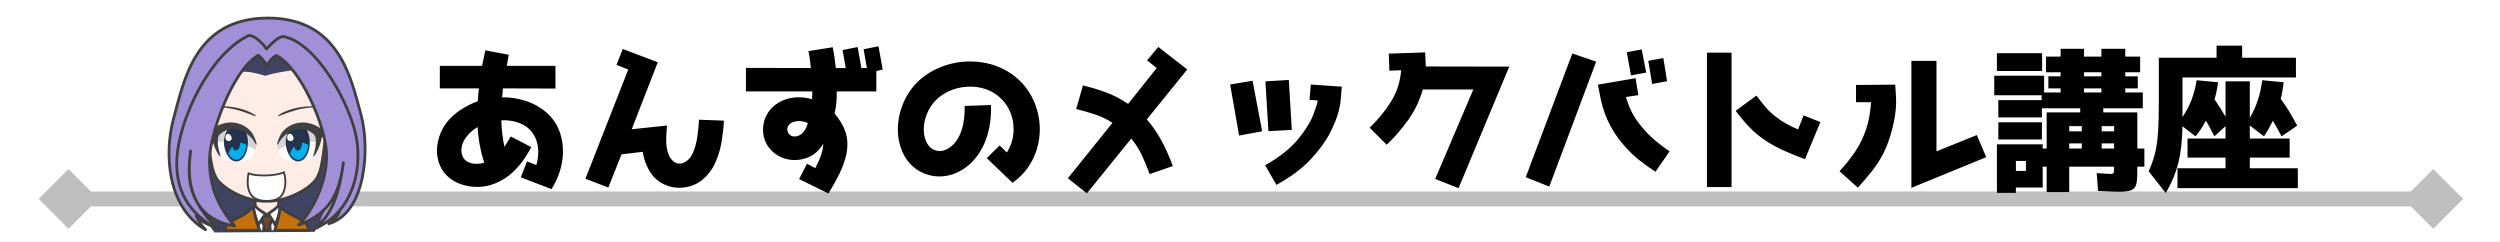
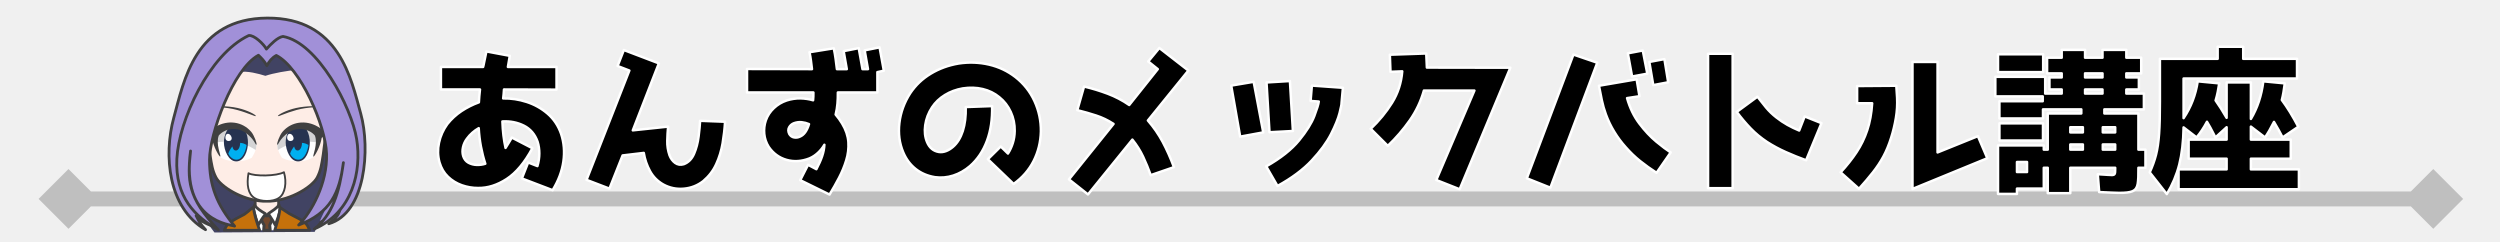
<svg xmlns="http://www.w3.org/2000/svg" width="1150" height="111" xml:space="preserve" overflow="hidden">
  <g transform="translate(-729 -2473)">
-     <rect x="729" y="2473" width="1150" height="111" fill="#FFFFFF" />
    <path d="M760.5 2561.06 1848.3 2561.06 1848.3 2567.94 760.5 2567.94ZM760.5 2578.25 746.75 2564.5 760.5 2550.75 774.25 2564.5ZM1848.3 2550.75 1862.05 2564.5 1848.3 2578.25 1834.55 2564.5Z" fill="#BFBFBF" />
-     <path d="M1656.31 2547.02 1656.31 2551.64 1660.93 2551.64 1660.93 2547.02ZM1695.78 2538.95 1695.78 2541.33 1701.49 2541.33 1701.49 2538.95ZM1680.84 2538.95 1680.84 2541.33 1686.62 2541.33 1686.62 2538.95ZM948.712 2531.46C947.694 2532.04 946.72 2532.73 945.791 2533.55 944.861 2534.36 944.031 2535.27 943.299 2536.28 942.418 2537.44 941.813 2538.74 941.483 2540.18 941.153 2541.62 941.18 2542.99 941.564 2544.29 942.013 2545.69 942.818 2546.71 943.98 2547.35 945.142 2547.98 946.427 2548.32 947.837 2548.36 949.247 2548.39 950.549 2548.21 951.741 2547.82 950.907 2545.28 950.231 2542.62 949.713 2539.85 949.194 2537.08 948.861 2534.28 948.712 2531.46ZM1695.78 2531.03 1695.78 2533.4 1701.49 2533.4 1701.49 2531.03ZM1680.84 2531.03 1680.84 2533.4 1686.62 2533.4 1686.62 2531.03ZM1648.23 2529.23 1668.28 2529.23 1668.28 2537.15 1648.23 2537.15ZM1097.32 2528.72C1096.13 2528.59 1094.95 2528.74 1093.78 2529.15 1092.79 2529.51 1092.03 2530.15 1091.5 2531.08 1090.98 2532.01 1091.02 2533.05 1091.61 2534.2 1092.15 2535.05 1092.88 2535.56 1093.79 2535.72 1094.7 2535.88 1095.59 2535.76 1096.45 2535.35 1097.39 2534.96 1098.21 2534.29 1098.9 2533.33 1099.59 2532.38 1100.17 2531.13 1100.64 2529.59 1099.62 2529.14 1098.51 2528.85 1097.32 2528.72ZM1536.93 2516.98C1538.2 2518.65 1539.52 2520.31 1540.88 2521.95 1542.24 2523.59 1543.81 2525.1 1545.59 2526.49 1547.22 2527.78 1548.92 2528.92 1550.69 2529.92 1552.47 2530.91 1554.28 2531.79 1556.12 2532.54L1558.65 2526.06 1566.37 2529.15 1559.3 2546.22C1556.08 2545.05 1552.96 2543.79 1549.94 2542.44 1546.91 2541.09 1544.04 2539.54 1541.33 2537.8 1538.52 2535.93 1536 2533.85 1533.8 2531.56 1531.59 2529.27 1529.46 2526.74 1527.4 2523.97ZM1687.63 2513.66 1687.63 2515.54 1695.65 2515.54 1695.64 2513.66ZM1600.8 2511.94 1601.16 2517.48C1601.32 2520.56 1601.13 2523.66 1600.6 2526.78 1600.07 2529.89 1599.35 2532.92 1598.42 2535.85 1597.4 2539.12 1596.2 2542.01 1594.84 2544.52 1593.48 2547.03 1591.88 2549.45 1590.05 2551.77 1588.21 2554.1 1586.07 2556.62 1583.63 2559.33L1575.19 2551.77C1578.01 2548.71 1580.45 2545.63 1582.51 2542.53 1584.57 2539.42 1586.21 2536.05 1587.42 2532.42 1588.64 2528.78 1589.4 2524.65 1589.69 2520L1582.77 2520 1582.77 2512.08ZM1331.96 2511.87 1346.24 2512.88 1345.59 2520.08C1345.65 2520.41 1345.35 2521.87 1344.71 2524.46 1344.06 2527.05 1342.75 2530.28 1340.78 2534.17 1338.8 2538.05 1335.84 2542.1 1331.89 2546.32 1327.95 2550.54 1322.7 2554.45 1316.15 2558.04L1310.96 2549.03C1317.59 2545.28 1322.61 2541.3 1326.05 2537.11 1329.48 2532.92 1331.83 2529.17 1333.09 2525.86 1334.34 2522.55 1335.03 2520.33 1335.13 2519.21L1331.38 2518.93ZM1305.18 2510.14 1309.59 2533.4 1298.98 2535.35 1294.86 2511.87ZM1321.86 2509.78 1323.23 2532.76 1312.47 2533.33 1311.1 2510.43ZM1481.35 2508.98 1482.65 2516.76 1476.95 2517.63C1478.2 2522.09 1480.08 2525.99 1482.6 2529.33 1485.12 2532.66 1487.72 2535.43 1490.4 2537.65 1493.08 2539.86 1495.29 2541.52 1497.01 2542.62L1490.52 2551.99C1487.82 2550.25 1485.3 2548.45 1482.96 2546.58 1480.62 2544.7 1478.42 2542.59 1476.37 2540.25 1474.38 2538.04 1472.61 2535.66 1471.06 2533.11 1469.51 2530.57 1468.22 2527.9 1467.21 2525.12 1466.43 2522.99 1465.81 2520.83 1465.35 2518.64 1464.88 2516.44 1464.44 2514.21 1464.03 2511.94ZM1695.65 2506.24 1687.63 2506.24 1687.63 2508.12 1695.65 2508.12ZM1176.58 2501.3C1178.91 2501.39 1181.21 2501.69 1183.48 2502.22 1188.01 2503.28 1192.06 2505.2 1195.62 2507.98 1199.43 2510.96 1202.34 2514.64 1204.36 2519.02 1206.37 2523.39 1207.36 2528.04 1207.31 2532.98 1207.18 2537.89 1206.06 2542.43 1203.93 2546.61 1201.79 2550.78 1198.74 2554.28 1194.76 2557.1L1182.92 2545.73 1188.84 2539.89 1192.16 2543.13C1193.1 2541.66 1193.85 2540.05 1194.39 2538.32 1194.93 2536.6 1195.22 2534.74 1195.26 2532.76 1195.31 2529.65 1194.71 2526.73 1193.46 2524.01 1192.21 2521.28 1190.45 2519.01 1188.19 2517.2 1185.99 2515.39 1183.45 2514.14 1180.56 2513.45 1177.67 2512.76 1174.61 2512.67 1171.37 2513.16 1168.34 2513.68 1165.6 2514.7 1163.16 2516.2 1160.71 2517.7 1158.73 2519.59 1157.22 2521.88 1155.55 2524.44 1154.51 2527.17 1154.1 2530.08 1153.69 2532.98 1153.98 2535.6 1154.98 2537.95 1155.52 2539.21 1156.23 2540.21 1157.12 2540.96 1158.01 2541.71 1159.1 2542.2 1160.39 2542.41 1161.45 2542.56 1162.52 2542.43 1163.62 2542.03 1164.71 2541.64 1165.8 2540.97 1166.89 2540.04 1168.89 2538.31 1170.38 2535.89 1171.39 2532.75 1172.39 2529.61 1172.84 2525.94 1172.74 2521.74L1184.87 2521.3C1185.03 2527.28 1184.24 2532.62 1182.48 2537.32 1180.73 2542.01 1178.14 2545.87 1174.69 2548.89 1172.32 2550.92 1169.75 2552.37 1166.99 2553.26 1164.23 2554.14 1161.43 2554.39 1158.59 2554 1155.18 2553.45 1152.24 2552.2 1149.76 2550.26 1147.28 2548.32 1145.37 2545.78 1144.02 2542.63 1142.23 2538.45 1141.64 2533.92 1142.22 2529.04 1142.81 2524.16 1144.47 2519.62 1147.19 2515.4 1149.65 2511.71 1152.81 2508.71 1156.66 2506.39 1160.51 2504.07 1164.79 2502.51 1169.49 2501.71 1171.88 2501.35 1174.25 2501.21 1176.58 2501.3ZM1608.24 2500.99 1619.78 2500.99 1619.78 2542.62 1638.33 2535.13 1642.66 2545.29 1608.24 2559.41ZM1494.13 2499.69 1495.86 2510.35 1489 2511.65 1487.2 2500.99ZM1452.27 2497.6 1463.24 2501.35 1441.67 2558.83 1430.84 2554.51ZM1647.58 2497.46 1668.36 2497.46 1668.36 2505.66 1647.58 2505.66ZM1514.2 2497.24 1525.52 2497.24 1525.52 2559.05 1514.2 2559.05ZM1384.57 2497.1C1384.7 2499.33 1384.8 2501.49 1384.86 2503.58L1423.25 2503.65 1399.94 2559.55 1389.19 2555.3 1406.73 2514.16 1383.49 2514.16C1382.07 2519.14 1379.9 2523.72 1376.98 2527.88 1374.06 2532.04 1370.7 2535.95 1366.89 2539.59L1359.03 2531.74C1362.87 2528.09 1366.15 2524.1 1368.85 2519.77 1371.55 2515.43 1373.11 2510.61 1373.53 2505.31L1368.12 2505.53 1367.83 2497.67ZM952.246 2496.16 963 2498.18 962.133 2503.29 984.508 2503.29 984.508 2513.73 960.328 2513.66C960.29 2514.38 960.239 2515.09 960.175 2515.77 960.11 2516.46 960.04 2517.12 959.967 2517.77 963.545 2517.7 967.131 2518.23 970.723 2519.38 974.317 2520.53 977.532 2522.33 980.371 2524.76 983.209 2527.19 985.285 2530.28 986.599 2534.05 987.938 2538.1 988.29 2542.35 987.654 2546.8 987.019 2551.26 985.369 2555.65 982.705 2559.98L968.559 2554.58 971.447 2547.24 975.708 2548.9C976.283 2546.97 976.575 2545.04 976.583 2543.11 976.59 2541.19 976.323 2539.37 975.78 2537.65 974.564 2534.25 972.464 2531.8 969.48 2530.3 966.495 2528.81 963.204 2528.16 959.606 2528.36 959.68 2530.63 959.839 2532.79 960.084 2534.82 960.329 2536.86 960.651 2538.77 961.05 2540.54 961.549 2539.75 962.031 2538.98 962.494 2538.21 962.957 2537.45 963.439 2536.64 963.938 2535.78L973.397 2540.68C969.869 2547.27 965.931 2551.99 961.584 2554.82 957.236 2557.66 952.849 2559.04 948.424 2558.97 945.859 2558.98 943.367 2558.55 940.948 2557.71 938.528 2556.85 936.406 2555.56 934.581 2553.81 932.756 2552.07 931.452 2549.85 930.669 2547.17 929.859 2544.23 929.784 2541.22 930.444 2538.13 931.104 2535.04 932.381 2532.19 934.275 2529.58 936.132 2527.25 938.297 2525.25 940.771 2523.6 943.244 2521.96 945.915 2520.61 948.784 2519.57 948.823 2518.63 948.889 2517.67 948.983 2516.67 949.076 2515.68 949.178 2514.67 949.289 2513.66L931.318 2513.66 931.318 2503.29 950.731 2503.29C950.808 2502.97 950.889 2502.65 950.975 2502.32 951.061 2502 951.124 2501.67 951.164 2501.35ZM1484.17 2495.73 1486.26 2506.39 1479.26 2507.69 1477.31 2497.03ZM1015.47 2495.51 1031.57 2501.64 1019.59 2532.46 1035.82 2530.74C1035.63 2532.84 1035.5 2535.02 1035.45 2537.27 1035.39 2539.53 1035.73 2541.74 1036.47 2543.92 1037.04 2545.42 1037.9 2546.59 1039.05 2547.44 1040.21 2548.28 1041.54 2548.48 1043.04 2548.03 1045.17 2547.23 1046.75 2545.63 1047.78 2543.21 1048.81 2540.79 1049.5 2538.17 1049.85 2535.34 1050.21 2532.52 1050.44 2530.09 1050.55 2528.07L1062.02 2528.5C1061.84 2531.74 1061.46 2535.04 1060.9 2538.4 1060.33 2541.77 1059.35 2544.96 1057.97 2547.98 1056.59 2551 1054.6 2553.61 1051.99 2555.81 1049.4 2557.83 1046.43 2559 1043.07 2559.3 1039.71 2559.6 1036.57 2558.96 1033.66 2557.39 1030.98 2555.88 1028.93 2553.82 1027.5 2551.2 1026.07 2548.58 1025.12 2545.79 1024.64 2542.84L1014.9 2544 1008.83 2559.26 998.299 2555.23 1018 2504.95 1012.59 2502.86ZM1676.88 2495.44 1687.63 2495.44 1687.63 2499.04 1695.65 2499.04 1695.65 2495.44 1706.61 2495.44 1706.61 2499.04 1713.46 2499.04 1713.46 2506.24 1706.61 2506.24 1706.61 2508.12 1712.38 2508.12 1712.38 2513.66 1706.61 2513.66 1706.61 2515.54 1714.69 2515.54 1714.69 2522.81 1696.51 2522.81 1696.51 2524.69 1712.17 2524.69 1712.17 2541.33 1715.41 2541.33 1715.41 2549.68 1712.17 2549.68C1712.22 2552.98 1712.11 2555.46 1711.83 2557.12 1711.55 2558.79 1710.77 2559.89 1709.49 2560.45 1708.21 2561 1706.1 2561.25 1703.15 2561.21 1702.5 2561.21 1701.42 2561.17 1699.91 2561.11 1698.4 2561.04 1696.47 2560.96 1694.12 2560.85L1693.47 2552.64C1695.24 2552.75 1696.64 2552.84 1697.66 2552.9 1698.69 2552.97 1699.36 2553 1699.69 2553 1700.49 2553.05 1701 2552.9 1701.21 2552.57 1701.43 2552.24 1701.52 2551.44 1701.49 2550.19L1701.49 2549.68 1680.84 2549.68 1680.84 2561.35 1670.46 2561.35 1670.46 2549.68 1668.64 2549.68 1668.65 2559.26 1656.3 2559.26 1656.3 2561.71 1647.58 2561.71 1647.58 2539.39 1668.64 2539.39 1668.64 2541.33 1670.46 2541.33 1670.46 2524.69 1685.9 2524.69 1685.9 2522.81 1668.28 2522.81 1668.28 2526.99 1648.23 2526.99 1648.23 2519.07 1668.15 2519.07 1668.15 2516.83 1646.35 2516.83 1646.35 2507.83 1669.29 2507.83 1669.29 2515.54 1676.88 2515.54 1676.88 2513.66 1671.25 2513.66 1671.25 2508.12 1676.88 2508.12 1676.88 2506.24 1670.16 2506.24 1670.16 2499.04 1676.88 2499.04ZM1261.8 2494.58 1275.15 2504.95 1256.53 2527.93C1259.2 2531 1261.46 2534.28 1263.33 2537.77 1265.2 2541.26 1266.93 2545.14 1268.51 2549.39L1257.83 2553.07C1256.79 2550.18 1255.63 2547.35 1254.34 2544.59 1253.05 2541.84 1251.4 2539.21 1249.39 2536.72L1228.97 2561.93 1220.23 2555.01 1240.73 2529.51C1240.76 2529.48 1240.76 2529.46 1240.73 2529.44 1240.69 2529.43 1240.62 2529.4 1240.51 2529.37 1238.09 2527.79 1235.5 2526.55 1232.75 2525.65 1229.99 2524.75 1227.09 2523.92 1224.06 2523.17L1227.16 2512.3C1230.86 2513.17 1234.48 2514.27 1238.01 2515.6 1241.54 2516.93 1244.86 2518.66 1247.94 2520.8L1261.08 2504.3 1256.68 2500.77ZM1133.11 2494.29 1135.06 2505.02 1132.1 2505.67 1132.1 2515.04 1113.91 2515.04C1113.92 2516.84 1113.86 2518.55 1113.73 2520.16 1113.6 2521.78 1113.32 2523.45 1112.9 2525.19 1114 2526.49 1114.98 2527.86 1115.86 2529.3 1117.59 2532.15 1118.55 2535 1118.75 2537.85 1118.94 2540.7 1118.61 2543.52 1117.74 2546.29 1116.92 2548.99 1115.83 2551.63 1114.48 2554.23 1113.13 2556.82 1111.67 2559.41 1110.09 2562L1096.6 2555.37 1100.21 2548.31 1104.03 2550.33C1105.19 2548.15 1106.07 2546.16 1106.68 2544.36 1107.29 2542.55 1107.64 2540.8 1107.71 2539.09 1106.94 2540.45 1105.96 2541.68 1104.77 2542.79 1103.58 2543.9 1102.28 2544.76 1100.86 2545.36 1097.26 2546.77 1093.75 2547 1090.33 2546.04 1086.92 2545.08 1084.17 2543.08 1082.09 2540.03 1080.94 2538.2 1080.27 2536.21 1080.06 2534.08 1079.86 2531.95 1080.1 2529.87 1080.79 2527.86 1081.55 2525.7 1082.78 2523.83 1084.48 2522.23 1086.18 2520.62 1088.15 2519.45 1090.38 2518.71 1092.49 2518.04 1094.58 2517.72 1096.64 2517.75 1098.7 2517.79 1100.66 2518.08 1102.52 2518.63 1102.59 2518.04 1102.63 2517.47 1102.64 2516.92 1102.66 2516.37 1102.67 2515.74 1102.66 2515.04L1072.13 2515.04 1072.13 2504.23 1102.01 2504.3C1101.87 2503.15 1101.72 2501.87 1101.54 2500.47 1101.37 2499.06 1101.14 2497.75 1100.86 2496.52L1112.04 2494.72C1112.39 2496.41 1112.68 2498.04 1112.89 2499.62 1113.11 2501.2 1113.31 2502.76 1113.48 2504.3L1118.03 2504.3 1116.58 2496.02 1123.51 2494.65 1125.24 2504.3 1127.77 2504.3 1126.25 2495.66ZM1748.62 2494 1760.38 2494 1760.38 2499.55 1785.13 2499.55 1785.13 2508.62 1732.95 2508.62 1732.95 2526.85C1734.65 2524.33 1736.04 2521.66 1737.12 2518.84 1738.2 2516.02 1738.98 2513.05 1739.45 2509.91L1749.34 2510.85C1749.16 2512.15 1748.94 2513.45 1748.67 2514.75 1748.41 2516.06 1748.08 2517.37 1747.68 2518.71 1748.47 2519.82 1749.29 2521.05 1750.13 2522.38 1750.97 2523.71 1751.84 2525.16 1752.74 2526.7L1752.74 2510.42 1763.91 2510.42 1763.91 2527.21C1765.4 2524.72 1766.62 2522.04 1767.58 2519.16 1768.54 2516.27 1769.22 2513.19 1769.63 2509.91L1779.5 2510.85C1779.33 2512.26 1779.12 2513.6 1778.9 2514.89 1778.68 2516.17 1778.43 2517.37 1778.14 2518.49 1780.66 2521.88 1783.19 2525.98 1785.71 2530.81L1778.5 2535.71C1777.89 2534.52 1777.26 2533.33 1776.6 2532.15 1775.94 2530.96 1775.25 2529.77 1774.53 2528.58 1773.01 2531.6 1771.64 2533.98 1770.42 2535.71L1763.91 2530.74 1763.91 2536.72 1782.25 2536.72 1782.25 2545.5 1763.91 2545.5 1763.91 2550.41 1786 2550.41 1786 2559.55 1730.64 2559.55 1730.64 2550.41 1752.74 2550.41 1752.74 2545.5 1735.27 2545.5 1735.27 2536.72 1752.74 2536.72 1752.74 2531.03 1747.61 2535.71C1746.71 2533.94 1745.93 2532.46 1745.28 2531.24 1744.63 2530.03 1744.11 2529.12 1743.71 2528.51 1742.99 2529.87 1742.23 2531.16 1741.43 2532.35 1740.64 2533.55 1739.81 2534.67 1738.94 2535.71L1732.95 2531.1C1732.83 2537.72 1732.17 2543.41 1730.96 2548.17 1729.75 2552.94 1727.84 2557.47 1725.24 2561.78L1717.37 2551.78C1718.61 2549.09 1719.57 2546.4 1720.26 2543.73 1720.94 2541.06 1721.41 2537.83 1721.68 2534.03 1721.95 2530.23 1722.07 2525.29 1722.06 2519.21L1722.06 2499.55 1748.62 2499.55Z" fill-rule="evenodd" />
+     <path d="M1656.81 2547.52 1656.81 2552.14 1661.43 2552.14 1661.43 2547.52ZM1696.28 2539.45 1696.28 2541.83 1701.99 2541.83 1701.99 2539.45ZM1681.34 2539.45 1681.34 2541.83 1687.12 2541.83 1687.12 2539.45ZM949.213 2531.96C948.194 2532.54 947.22 2533.23 946.291 2534.05 945.361 2534.86 944.531 2535.77 943.799 2536.78 942.918 2537.94 942.313 2539.24 941.983 2540.68 941.654 2542.12 941.681 2543.49 942.065 2544.79 942.513 2546.19 943.318 2547.21 944.48 2547.85 945.642 2548.48 946.927 2548.82 948.338 2548.86 949.747 2548.89 951.049 2548.71 952.241 2548.32 951.407 2545.78 950.731 2543.12 950.213 2540.35 949.695 2537.58 949.361 2534.78 949.213 2531.96ZM1696.28 2531.53 1696.28 2533.9 1701.99 2533.9 1701.99 2531.53ZM1681.34 2531.53 1681.34 2533.9 1687.12 2533.9 1687.12 2531.53ZM1648.73 2529.73 1668.78 2529.73 1668.78 2537.65 1648.73 2537.65ZM1097.82 2529.22C1096.63 2529.09 1095.45 2529.24 1094.28 2529.65 1093.29 2530.01 1092.53 2530.65 1092 2531.58 1091.48 2532.51 1091.52 2533.55 1092.11 2534.7 1092.65 2535.55 1093.38 2536.06 1094.29 2536.22 1095.2 2536.38 1096.09 2536.26 1096.95 2535.85 1097.89 2535.46 1098.71 2534.79 1099.4 2533.83 1100.09 2532.88 1100.67 2531.63 1101.14 2530.09 1100.12 2529.64 1099.01 2529.35 1097.82 2529.22ZM1537.43 2517.48C1538.7 2519.15 1540.02 2520.81 1541.38 2522.45 1542.74 2524.09 1544.31 2525.6 1546.09 2526.99 1547.72 2528.28 1549.42 2529.42 1551.19 2530.42 1552.97 2531.41 1554.78 2532.29 1556.62 2533.04L1559.15 2526.56 1566.87 2529.65 1559.8 2546.72C1556.58 2545.55 1553.46 2544.29 1550.44 2542.94 1547.41 2541.59 1544.54 2540.04 1541.83 2538.3 1539.02 2536.43 1536.5 2534.35 1534.3 2532.06 1532.09 2529.77 1529.96 2527.24 1527.9 2524.47ZM1688.13 2514.16 1688.13 2516.04 1696.15 2516.04 1696.14 2514.16ZM1601.3 2512.44 1601.66 2517.98C1601.82 2521.06 1601.63 2524.16 1601.1 2527.28 1600.57 2530.39 1599.85 2533.42 1598.92 2536.35 1597.9 2539.62 1596.7 2542.51 1595.34 2545.02 1593.98 2547.53 1592.38 2549.95 1590.55 2552.27 1588.71 2554.6 1586.57 2557.12 1584.13 2559.83L1575.69 2552.27C1578.51 2549.21 1580.95 2546.13 1583.01 2543.03 1585.07 2539.92 1586.71 2536.55 1587.92 2532.92 1589.14 2529.28 1589.9 2525.15 1590.19 2520.5L1583.27 2520.5 1583.27 2512.58ZM1332.46 2512.37 1346.74 2513.38 1346.09 2520.58C1346.15 2520.91 1345.85 2522.37 1345.21 2524.96 1344.56 2527.55 1343.25 2530.78 1341.28 2534.67 1339.3 2538.55 1336.34 2542.6 1332.39 2546.82 1328.45 2551.04 1323.2 2554.95 1316.65 2558.54L1311.46 2549.53C1318.09 2545.78 1323.11 2541.8 1326.55 2537.61 1329.98 2533.42 1332.33 2529.67 1333.59 2526.36 1334.84 2523.05 1335.53 2520.83 1335.63 2519.71L1331.88 2519.43ZM1305.68 2510.64 1310.09 2533.9 1299.48 2535.85 1295.36 2512.37ZM1322.36 2510.28 1323.73 2533.26 1312.97 2533.83 1311.6 2510.93ZM1481.85 2509.48 1483.15 2517.26 1477.45 2518.13C1478.7 2522.59 1480.58 2526.49 1483.1 2529.83 1485.62 2533.16 1488.22 2535.93 1490.9 2538.15 1493.58 2540.36 1495.79 2542.02 1497.51 2543.12L1491.02 2552.49C1488.32 2550.75 1485.8 2548.95 1483.46 2547.08 1481.12 2545.2 1478.92 2543.09 1476.87 2540.75 1474.88 2538.54 1473.11 2536.16 1471.56 2533.61 1470.01 2531.07 1468.72 2528.4 1467.71 2525.62 1466.93 2523.49 1466.31 2521.33 1465.85 2519.14 1465.38 2516.94 1464.94 2514.71 1464.53 2512.44ZM1696.15 2506.74 1688.13 2506.74 1688.13 2508.62 1696.15 2508.62ZM1177.08 2501.8C1179.41 2501.89 1181.71 2502.19 1183.98 2502.72 1188.51 2503.78 1192.56 2505.7 1196.12 2508.48 1199.93 2511.46 1202.84 2515.14 1204.86 2519.52 1206.87 2523.89 1207.86 2528.54 1207.81 2533.48 1207.68 2538.39 1206.56 2542.93 1204.43 2547.11 1202.29 2551.28 1199.24 2554.78 1195.26 2557.6L1183.42 2546.23 1189.34 2540.39 1192.66 2543.63C1193.6 2542.16 1194.35 2540.55 1194.89 2538.82 1195.43 2537.1 1195.72 2535.24 1195.76 2533.26 1195.81 2530.15 1195.21 2527.23 1193.96 2524.51 1192.71 2521.78 1190.95 2519.51 1188.69 2517.7 1186.49 2515.89 1183.95 2514.64 1181.06 2513.95 1178.17 2513.26 1175.11 2513.17 1171.87 2513.66 1168.84 2514.18 1166.1 2515.2 1163.66 2516.7 1161.21 2518.2 1159.23 2520.09 1157.72 2522.38 1156.05 2524.94 1155.01 2527.67 1154.6 2530.58 1154.19 2533.48 1154.48 2536.1 1155.48 2538.45 1156.02 2539.71 1156.73 2540.71 1157.62 2541.46 1158.51 2542.21 1159.6 2542.7 1160.89 2542.91 1161.95 2543.06 1163.02 2542.93 1164.12 2542.53 1165.21 2542.14 1166.3 2541.47 1167.39 2540.54 1169.39 2538.81 1170.88 2536.39 1171.89 2533.25 1172.89 2530.11 1173.34 2526.44 1173.24 2522.24L1185.37 2521.8C1185.53 2527.78 1184.74 2533.12 1182.98 2537.82 1181.23 2542.51 1178.64 2546.37 1175.19 2549.39 1172.82 2551.42 1170.25 2552.87 1167.49 2553.76 1164.73 2554.64 1161.93 2554.89 1159.09 2554.5 1155.68 2553.95 1152.74 2552.7 1150.26 2550.76 1147.78 2548.82 1145.87 2546.28 1144.52 2543.13 1142.73 2538.95 1142.14 2534.42 1142.72 2529.54 1143.31 2524.66 1144.97 2520.12 1147.69 2515.9 1150.15 2512.21 1153.31 2509.21 1157.16 2506.89 1161.01 2504.57 1165.29 2503.01 1169.99 2502.21 1172.39 2501.85 1174.75 2501.71 1177.08 2501.8ZM1608.74 2501.49 1620.28 2501.49 1620.28 2543.12 1638.83 2535.63 1643.16 2545.79 1608.74 2559.91ZM1494.63 2500.19 1496.36 2510.85 1489.5 2512.15 1487.7 2501.49ZM1452.77 2498.1 1463.74 2501.85 1442.17 2559.33 1431.34 2555.01ZM1648.08 2497.96 1668.86 2497.96 1668.86 2506.16 1648.08 2506.16ZM1514.7 2497.74 1526.02 2497.74 1526.02 2559.55 1514.7 2559.55ZM1385.07 2497.6C1385.2 2499.83 1385.3 2501.99 1385.36 2504.08L1423.75 2504.15 1400.44 2560.05 1389.69 2555.8 1407.23 2514.66 1383.99 2514.66C1382.57 2519.64 1380.4 2524.22 1377.48 2528.38 1374.56 2532.54 1371.2 2536.45 1367.39 2540.09L1359.53 2532.24C1363.37 2528.59 1366.65 2524.6 1369.35 2520.27 1372.05 2515.93 1373.61 2511.11 1374.03 2505.81L1368.62 2506.03 1368.33 2498.17ZM952.746 2496.66 963.5 2498.68 962.633 2503.79 985.008 2503.79 985.008 2514.23 960.828 2514.16C960.791 2514.88 960.739 2515.59 960.675 2516.27 960.61 2516.96 960.541 2517.62 960.467 2518.27 964.045 2518.2 967.631 2518.73 971.224 2519.88 974.817 2521.03 978.032 2522.83 980.871 2525.26 983.709 2527.69 985.786 2530.78 987.1 2534.55 988.439 2538.6 988.79 2542.85 988.155 2547.3 987.519 2551.76 985.869 2556.15 983.206 2560.48L969.059 2555.08 971.947 2547.74 976.208 2549.4C976.784 2547.47 977.076 2545.54 977.083 2543.61 977.091 2541.69 976.823 2539.87 976.28 2538.15 975.064 2534.75 972.964 2532.3 969.98 2530.8 966.995 2529.31 963.704 2528.66 960.106 2528.86 960.18 2531.13 960.339 2533.29 960.584 2535.32 960.83 2537.36 961.152 2539.27 961.55 2541.04 962.05 2540.25 962.531 2539.48 962.994 2538.71 963.458 2537.95 963.939 2537.14 964.438 2536.28L973.897 2541.18C970.37 2547.77 966.432 2552.49 962.084 2555.32 957.736 2558.16 953.349 2559.54 948.924 2559.47 946.359 2559.48 943.867 2559.05 941.448 2558.21 939.029 2557.35 936.907 2556.06 935.081 2554.31 933.256 2552.57 931.952 2550.35 931.169 2547.67 930.36 2544.73 930.285 2541.72 930.944 2538.63 931.604 2535.54 932.881 2532.69 934.775 2530.08 936.633 2527.75 938.798 2525.75 941.271 2524.1 943.744 2522.46 946.415 2521.11 949.285 2520.07 949.324 2519.13 949.39 2518.17 949.483 2517.17 949.576 2516.18 949.678 2515.17 949.789 2514.16L931.819 2514.16 931.819 2503.79 951.232 2503.79C951.308 2503.47 951.389 2503.15 951.475 2502.82 951.561 2502.5 951.624 2502.17 951.664 2501.85ZM1484.67 2496.23 1486.76 2506.89 1479.76 2508.19 1477.81 2497.53ZM1015.97 2496.01 1032.07 2502.14 1020.09 2532.96 1036.32 2531.24C1036.13 2533.34 1036 2535.52 1035.95 2537.77 1035.89 2540.03 1036.23 2542.24 1036.97 2544.42 1037.54 2545.92 1038.4 2547.09 1039.55 2547.94 1040.71 2548.78 1042.04 2548.98 1043.54 2548.53 1045.67 2547.73 1047.25 2546.13 1048.28 2543.71 1049.31 2541.29 1050 2538.67 1050.35 2535.84 1050.71 2533.02 1050.94 2530.59 1051.05 2528.57L1062.52 2529C1062.34 2532.24 1061.96 2535.54 1061.4 2538.9 1060.83 2542.27 1059.85 2545.46 1058.47 2548.48 1057.1 2551.5 1055.1 2554.11 1052.49 2556.31 1049.9 2558.33 1046.93 2559.5 1043.57 2559.8 1040.21 2560.1 1037.07 2559.46 1034.16 2557.89 1031.48 2556.38 1029.43 2554.32 1028 2551.7 1026.57 2549.08 1025.62 2546.29 1025.14 2543.34L1015.4 2544.5 1009.34 2559.76 998.799 2555.73 1018.5 2505.45 1013.09 2503.36ZM1677.38 2495.94 1688.13 2495.94 1688.13 2499.54 1696.15 2499.54 1696.15 2495.94 1707.11 2495.94 1707.11 2499.54 1713.96 2499.54 1713.96 2506.74 1707.11 2506.74 1707.11 2508.62 1712.88 2508.62 1712.88 2514.16 1707.11 2514.16 1707.11 2516.04 1715.19 2516.04 1715.19 2523.31 1697.01 2523.31 1697.01 2525.19 1712.67 2525.19 1712.67 2541.83 1715.91 2541.83 1715.91 2550.18 1712.67 2550.18C1712.72 2553.48 1712.61 2555.96 1712.33 2557.62 1712.05 2559.29 1711.27 2560.39 1709.99 2560.95 1708.71 2561.5 1706.6 2561.75 1703.65 2561.71 1703 2561.71 1701.92 2561.67 1700.41 2561.61 1698.9 2561.54 1696.97 2561.46 1694.62 2561.35L1693.97 2553.14C1695.74 2553.25 1697.14 2553.34 1698.16 2553.4 1699.19 2553.47 1699.86 2553.5 1700.19 2553.5 1700.99 2553.55 1701.5 2553.4 1701.71 2553.07 1701.93 2552.74 1702.02 2551.94 1701.99 2550.69L1701.99 2550.18 1681.34 2550.18 1681.34 2561.85 1670.96 2561.85 1670.96 2550.18 1669.14 2550.18 1669.15 2559.76 1656.8 2559.76 1656.8 2562.21 1648.08 2562.21 1648.08 2539.89 1669.14 2539.89 1669.14 2541.83 1670.96 2541.83 1670.96 2525.19 1686.4 2525.19 1686.4 2523.31 1668.78 2523.31 1668.78 2527.49 1648.73 2527.49 1648.73 2519.57 1668.65 2519.57 1668.65 2517.33 1646.85 2517.33 1646.85 2508.33 1669.79 2508.33 1669.79 2516.04 1677.38 2516.04 1677.38 2514.16 1671.74 2514.16 1671.74 2508.62 1677.38 2508.62 1677.38 2506.74 1670.66 2506.74 1670.66 2499.54 1677.38 2499.54ZM1262.3 2495.08 1275.65 2505.45 1257.03 2528.43C1259.7 2531.5 1261.96 2534.78 1263.83 2538.27 1265.7 2541.76 1267.43 2545.64 1269.01 2549.89L1258.33 2553.57C1257.29 2550.68 1256.13 2547.85 1254.84 2545.09 1253.55 2542.34 1251.9 2539.71 1249.89 2537.22L1229.47 2562.43 1220.73 2555.51 1241.23 2530.01C1241.26 2529.98 1241.26 2529.96 1241.23 2529.94 1241.19 2529.93 1241.12 2529.9 1241.01 2529.87 1238.59 2528.29 1236 2527.05 1233.25 2526.15 1230.49 2525.25 1227.59 2524.42 1224.56 2523.67L1227.66 2512.8C1231.36 2513.67 1234.98 2514.77 1238.51 2516.1 1242.04 2517.43 1245.36 2519.16 1248.44 2521.3L1261.58 2504.8 1257.18 2501.27ZM1133.61 2494.79 1135.56 2505.52 1132.6 2506.17 1132.6 2515.54 1114.41 2515.54C1114.43 2517.34 1114.37 2519.05 1114.23 2520.66 1114.1 2522.28 1113.82 2523.95 1113.4 2525.69 1114.5 2526.99 1115.48 2528.36 1116.36 2529.8 1118.09 2532.65 1119.05 2535.5 1119.25 2538.35 1119.44 2541.2 1119.11 2544.02 1118.24 2546.79 1117.42 2549.49 1116.33 2552.13 1114.98 2554.73 1113.63 2557.32 1112.17 2559.91 1110.59 2562.5L1097.1 2555.87 1100.71 2548.81 1104.53 2550.83C1105.69 2548.65 1106.57 2546.66 1107.18 2544.86 1107.79 2543.05 1108.14 2541.3 1108.21 2539.59 1107.44 2540.95 1106.46 2542.18 1105.27 2543.29 1104.08 2544.4 1102.78 2545.26 1101.36 2545.86 1097.76 2547.27 1094.25 2547.5 1090.83 2546.54 1087.42 2545.58 1084.67 2543.58 1082.59 2540.53 1081.44 2538.7 1080.77 2536.71 1080.56 2534.58 1080.36 2532.45 1080.6 2530.37 1081.29 2528.36 1082.05 2526.2 1083.28 2524.33 1084.98 2522.73 1086.68 2521.12 1088.65 2519.95 1090.88 2519.21 1092.99 2518.54 1095.08 2518.22 1097.14 2518.25 1099.2 2518.29 1101.16 2518.58 1103.02 2519.13 1103.09 2518.54 1103.13 2517.97 1103.14 2517.42 1103.16 2516.87 1103.17 2516.24 1103.16 2515.54L1072.63 2515.54 1072.63 2504.73 1102.51 2504.8C1102.38 2503.65 1102.22 2502.37 1102.04 2500.97 1101.87 2499.56 1101.64 2498.25 1101.36 2497.02L1112.54 2495.22C1112.89 2496.91 1113.18 2498.54 1113.39 2500.12 1113.61 2501.7 1113.81 2503.26 1113.98 2504.8L1118.53 2504.8 1117.08 2496.52 1124.01 2495.15 1125.74 2504.8 1128.27 2504.8 1126.75 2496.16ZM1749.12 2494.5 1760.88 2494.5 1760.88 2500.05 1785.63 2500.05 1785.63 2509.12 1733.45 2509.12 1733.45 2527.35C1735.15 2524.83 1736.54 2522.16 1737.62 2519.34 1738.7 2516.52 1739.48 2513.55 1739.95 2510.41L1749.84 2511.35C1749.66 2512.65 1749.44 2513.95 1749.17 2515.25 1748.91 2516.56 1748.58 2517.87 1748.18 2519.21 1748.97 2520.32 1749.79 2521.55 1750.63 2522.88 1751.47 2524.21 1752.34 2525.66 1753.24 2527.2L1753.24 2510.92 1764.41 2510.92 1764.41 2527.71C1765.9 2525.22 1767.12 2522.54 1768.08 2519.66 1769.04 2516.77 1769.72 2513.69 1770.13 2510.41L1780 2511.35C1779.83 2512.76 1779.62 2514.1 1779.4 2515.39 1779.18 2516.67 1778.93 2517.87 1778.64 2518.99 1781.16 2522.38 1783.69 2526.48 1786.21 2531.31L1779 2536.21C1778.39 2535.02 1777.76 2533.83 1777.1 2532.65 1776.44 2531.46 1775.75 2530.27 1775.03 2529.08 1773.51 2532.1 1772.14 2534.48 1770.92 2536.21L1764.41 2531.24 1764.41 2537.22 1782.75 2537.22 1782.75 2546 1764.41 2546 1764.41 2550.91 1786.5 2550.91 1786.5 2560.05 1731.14 2560.05 1731.14 2550.91 1753.24 2550.91 1753.24 2546 1735.77 2546 1735.77 2537.22 1753.24 2537.22 1753.24 2531.53 1748.11 2536.21C1747.21 2534.44 1746.43 2532.96 1745.78 2531.74 1745.13 2530.53 1744.61 2529.62 1744.21 2529.01 1743.49 2530.37 1742.73 2531.66 1741.93 2532.85 1741.14 2534.05 1740.31 2535.17 1739.44 2536.21L1733.45 2531.6C1733.33 2538.22 1732.67 2543.91 1731.46 2548.67 1730.25 2553.44 1728.34 2557.97 1725.74 2562.28L1717.87 2552.28C1719.11 2549.59 1720.07 2546.9 1720.76 2544.23 1721.44 2541.56 1721.91 2538.33 1722.18 2534.53 1722.45 2530.73 1722.57 2525.79 1722.56 2519.71L1722.56 2500.05 1749.12 2500.05Z" stroke="#FFFFFF" stroke-width="1.146" stroke-linejoin="round" stroke-miterlimit="10" fill-rule="evenodd" />
    <g>
      <g>
        <g>
          <path d="M823.544 2578.66C806.331 2568.69 804.2 2544.38 808.931 2527.2 813.659 2510.01 818.7 2481.51 851.909 2481.31 885.119 2481.11 890.489 2509.27 894.952 2525.34 899.411 2541.4 897.204 2571.07 880.225 2575.92 884.197 2572.94 885.036 2571.26 885.531 2568.73 883.184 2572.09 876.975 2576.84 869.689 2575.68 859.116 2576.81 827.535 2583.2 819.225 2572.2 820.752 2575.39 821.326 2576.21 823.544 2578.66Z" stroke="#404040" stroke-width="1.299" stroke-linecap="round" stroke-linejoin="round" stroke-miterlimit="10" fill="#A190D8" fill-rule="evenodd" />
          <path d="M820.226 2537.17 815.816 2564.1 827.645 2579.94 873.748 2579.65 884.972 2555.89 880.762 2535.73 820.226 2537.17Z" fill="#414363" fill-rule="evenodd" />
          <path d="M3.805 0C3.735 3.017 3.662 3.409 3.691 5.769 3.173 5.84 1.052 6.924 0 7.331 1.147 11.109 5.618 14.322 8.963 14.284 12.307 14.247 16.98 10.3 18.063 7.302L14.522 5.769C14.551 3.409 14.478 2.925 14.531 0.092L3.805 0Z" stroke="#404040" stroke-width="1.299" stroke-linecap="round" stroke-linejoin="round" stroke-miterlimit="10" fill="#FEEDE6" fill-rule="evenodd" transform="matrix(-1 0 0 1 860.899 2563.62)" />
          <path d="M857.498 2568.72C857.2 2572.35 857.003 2575.44 856.599 2578.49L856.523 2578.92 847.288 2578.92 847.133 2578.33C846.4 2575.35 845.92 2572.38 845.557 2568.78L851.036 2571.77 851.921 2573.72 852.642 2571.69Z" fill="#FFFFFF" fill-rule="evenodd" />
          <path d="M854.607 2570.63 854.509 2573.2C854.026 2574.32 853.629 2575.44 853.054 2576.56 853.134 2577.27 853.198 2577.94 853.251 2578.57L853.277 2578.94 850.307 2578.94 850.33 2578.51C850.375 2577.89 850.428 2577.24 850.5 2576.55 849.797 2575.52 849.461 2574.49 848.939 2573.46L848.901 2570.89C849.279 2571.31 850.923 2572.35 851.871 2572.3 852.824 2572.26 854.078 2571.27 854.607 2570.63Z" stroke="#404040" stroke-width="1.386" stroke-linecap="round" stroke-linejoin="round" stroke-miterlimit="10" fill="#72482C" fill-rule="evenodd" />
          <path d="M846.086 2567.3C846.793 2568.68 849.173 2570.22 851.07 2571.29L851.305 2571.9 850.874 2571.78C849.846 2573.08 848.603 2575.09 847.854 2576.44 846.902 2574.34 846.15 2571.59 845.519 2568.99L846.086 2567.3ZM857.313 2567.21 857.876 2568.94C857.714 2570.88 856.591 2574.15 855.579 2576.47 855.072 2575.46 853.769 2573.23 852.729 2571.75L852.276 2571.9 852.461 2571.27C854.056 2570.14 856.618 2568.62 857.313 2567.21Z" stroke="#404040" stroke-width="1.299" stroke-linecap="round" stroke-linejoin="round" stroke-miterlimit="10" fill="#FFFFFF" fill-rule="evenodd" />
          <path d="M13.614 0.1C13.271 0.59 10.233 2.348 9.409 2.98 7.058 4.37 3.035 5.923 1.422 7.937 1.018 8.44 0.599 9.234 0.18 10.204L0 10.657 16.056 10.657 15.814 9.916C14.668 6.274 13.717 2.627 13.614 0.1ZM25.906 0C25.583 2.899 24.428 6.782 23.091 10.461L23.017 10.657 39.263 10.657 38.601 9.29C38.363 8.849 38.114 8.443 37.853 8.079 36.122 6.298 31.738 4.284 30.025 3.315 29.457 2.913 27.57 1.44 25.906 0Z" stroke="#404040" stroke-width="1.299" stroke-linecap="round" stroke-linejoin="round" stroke-miterlimit="10" fill="#C5710B" fill-rule="evenodd" transform="matrix(-1 0 0 1 871.443 2568.26)" />
          <path d="M55.702 25.179C55.621 16.639 53.5 0.283 27.635 0 2.921 0.11-0.054 16.789 0.001 25.179 0.02 35.508 1.012 41.162 1.793 47.554 2.542 52.396 2.905 54.982 4.544 58.15 6.671 62.264 16.261 68.524 26.196 69.079L29.552 69.079C39.47 68.524 49.043 62.264 51.167 58.15 52.802 54.982 53.165 52.396 53.913 47.554 54.692 41.162 55.682 35.508 55.702 25.179Z" stroke="#404040" stroke-width="1.299" stroke-linecap="round" stroke-linejoin="round" stroke-miterlimit="10" fill="#FEEDE6" fill-rule="evenodd" transform="matrix(-1 0 0 1 879.492 2496.46)" />
          <path d="M865.185 2522.68C869.875 2521.63 876.034 2521.69 876.053 2522.08 876.072 2522.38 870.831 2522.11 865.457 2523.58 860.083 2525.06 857.102 2526.74 856.864 2526.38 856.644 2525.91 860.495 2523.73 865.185 2522.68Z" fill="#404040" fill-rule="evenodd" />
          <path d="M856.478 2539.61C858.39 2531.38 868.601 2526.25 875.071 2535.28L873.068 2545.26C870.596 2547.35 863.73 2548.21 858.7 2545.58 857.786 2543.97 856.916 2542.96 856.478 2539.61Z" fill="#FFFFFF" fill-rule="evenodd" />
          <path d="M856.871 2542C863.892 2537.47 870.54 2537.8 875.263 2538.59 875.437 2536.93 875.448 2535.25 874.95 2533.48 870.275 2529.67 860.933 2527.05 856.516 2539.5 856.584 2540.51 856.754 2541.28 856.871 2542Z" fill="#D4D4D5" fill-rule="evenodd" />
          <path d="M860.412 2538.68C860.318 2535.31 862.226 2530.22 866.054 2530.21 869.878 2530.2 871.549 2534.91 871.518 2538.65 871.488 2542.39 869.746 2547.25 866.122 2547.25 862.498 2547.26 860.503 2542.06 860.412 2538.68Z" fill="#263350" fill-rule="evenodd" />
          <path d="M867.906 2538.71C869.243 2538.82 869.912 2539.14 870.876 2539.68 870.661 2541.65 869.319 2546.49 866.16 2546.46 864.365 2546.44 862.891 2544.78 862.449 2543.67 862.899 2542.25 863.613 2541.25 864.274 2540.36 864.705 2541.83 865.192 2542.25 865.967 2542.24 867.04 2542.24 867.909 2540.68 867.909 2538.75 867.909 2538.74 867.906 2538.72 867.906 2538.71Z" fill="#00B0F0" fill-rule="evenodd" />
          <path d="M861.096 2536.04C861.153 2535.05 861.716 2534.37 862.589 2534.6 863.458 2534.83 864.157 2535.93 864.017 2536.86 863.881 2537.79 862.721 2538.03 862.071 2537.8 861.417 2537.57 861.036 2537.02 861.096 2536.04Z" fill="#FFFFFF" fill-rule="evenodd" />
          <path d="M856.557 2539.54C856.981 2539.8 857.139 2537.9 860.182 2535.15 865.782 2530.08 871.915 2532.88 873.865 2535.38 875.324 2539.41 872.754 2544.56 873.151 2545 873.521 2545.44 876.458 2540.26 876.971 2536.43 877.935 2535.49 879.209 2535.07 879.87 2532.58 877.187 2532.36 877.055 2532.51 875.169 2531.25 869.72 2528.09 863.012 2528.83 858.916 2533.68 857.578 2535.26 856.119 2539.31 856.557 2539.54Z" fill="#404040" fill-rule="evenodd" />
          <path d="M8.345 0.857C13.044-0.196 19.216-0.127 19.235 0.262 19.254 0.56 14.001 0.284 8.617 1.763 3.234 3.242 0.246 4.921 0.009 4.561-0.213 4.092 3.646 1.909 8.345 0.857Z" fill="#404040" fill-rule="evenodd" transform="matrix(-1 0 0 1 846.691 2521.82)" />
          <path d="M0 9.096C1.914 0.868 12.149-4.259 18.63 4.765L16.622 14.745C14.147 16.835 7.268 17.694 2.228 15.072 1.312 13.454 0.44 12.448 0 9.096Z" fill="#FFFFFF" fill-rule="evenodd" transform="matrix(-1 0 0 1 847.031 2530.51)" />
          <path d="M0.356 11.677C7.375 7.15 14.024 7.475 18.748 8.263 18.922 6.607 18.934 4.926 18.434 3.155 13.759-0.654 4.418-3.273 0 9.177 0.067 10.184 0.238 10.959 0.356 11.677Z" fill="#D4D4D5" fill-rule="evenodd" transform="matrix(-1 0 0 1 846.993 2530.32)" />
          <path d="M831.994 2538.68C831.903 2535.31 833.804 2530.22 837.617 2530.21 841.426 2530.2 843.093 2534.91 843.063 2538.65 843.032 2542.39 841.294 2547.25 837.685 2547.25 834.073 2547.26 832.085 2542.06 831.994 2538.68Z" fill="#263350" fill-rule="evenodd" />
          <path d="M839.465 2538.71C840.792 2538.82 841.46 2539.14 842.42 2539.68 842.205 2541.65 840.871 2546.49 837.723 2546.46 835.939 2546.44 834.473 2544.78 834.031 2543.67 834.477 2542.25 835.191 2541.25 835.849 2540.36 836.279 2541.83 836.759 2542.25 837.534 2542.24 838.604 2542.24 839.469 2540.68 839.469 2538.75 839.465 2538.74 839.465 2538.72 839.465 2538.71Z" fill="#00B0F0" fill-rule="evenodd" />
          <path d="M832.678 2536.04C832.735 2535.05 833.29 2534.37 834.152 2534.6 835.01 2534.83 835.698 2535.93 835.561 2536.86 835.429 2537.79 834.284 2538.03 833.638 2537.8 832.995 2537.57 832.618 2537.02 832.678 2536.04Z" fill="#FFFFFF" fill-rule="evenodd" />
          <path d="M0.08 10.194C0.502 10.454 0.663 8.554 3.708 5.804 9.319 0.737 15.463 3.539 17.414 6.035 18.874 10.073 16.3 15.223 16.698 15.656 17.07 16.102 20.011 10.919 20.527 7.088 21.493 6.152 22.767 5.727 23.43 3.238 20.744 3.018 20.608 3.17 18.721 1.904 13.262-1.255 6.543-0.509 2.441 4.335 1.101 5.917-0.361 9.969 0.08 10.194Z" fill="#404040" fill-rule="evenodd" transform="matrix(-1 0 0 1 847.031 2529.34)" />
          <path d="M843.308 2552.69C842.386 2557.97 843.082 2562.21 846.101 2564.11 848.697 2565.76 854.483 2566.08 857.404 2563.98 860.155 2562.09 861.024 2556.89 859.603 2552.22 856.357 2554.05 845.98 2554.2 843.308 2552.69Z" stroke="#404040" stroke-width="0.866" stroke-linecap="round" stroke-linejoin="round" stroke-miterlimit="10" fill="#FFFFFF" fill-rule="evenodd" />
          <path d="M838.717 2506.1C843.108 2505.55 847.658 2506.85 851.078 2507.88 854.778 2506.64 861.262 2505.47 865.812 2505.12L860.144 2496.09C853.489 2499.34 850.012 2500.37 842.39 2495.71L838.717 2506.1Z" fill="#414363" fill-rule="evenodd" />
          <path d="M851.751 2503.23C850.632 2500.98 849.083 2499.59 847.881 2498.41 836.166 2504.74 825.37 2534.7 825.377 2546.54 825.385 2558.37 828.68 2567.12 836.914 2577.01 835.459 2576.33 812.09 2575.2 816.663 2542.45 815.223 2555.6 815.011 2563.81 829.432 2578.73 818.798 2572.74 809.479 2563.65 810.356 2546.05 811.232 2528.45 825.101 2498.03 843.425 2489.34 845.874 2489.01 850.315 2493.26 851.55 2495.58 853.568 2493.29 856.716 2490.13 859.169 2489.77 875.139 2492.58 890.655 2522.2 893.051 2536.96 895.451 2551.72 891.169 2570.74 873.552 2578.33 881.903 2571.89 885.074 2561.74 886.963 2547.82 885.164 2561.74 881.011 2570.98 866.387 2576.51 872.263 2570.59 879.632 2557.35 879.216 2543.78 878.816 2530.7 867.086 2504.05 856.1 2498.51 854.131 2499.58 852.854 2501.15 851.751 2503.23Z" stroke="#404040" stroke-width="1.299" stroke-linecap="round" stroke-linejoin="round" stroke-miterlimit="10" fill="#A190D8" fill-rule="evenodd" />
        </g>
      </g>
    </g>
  </g>
</svg>
